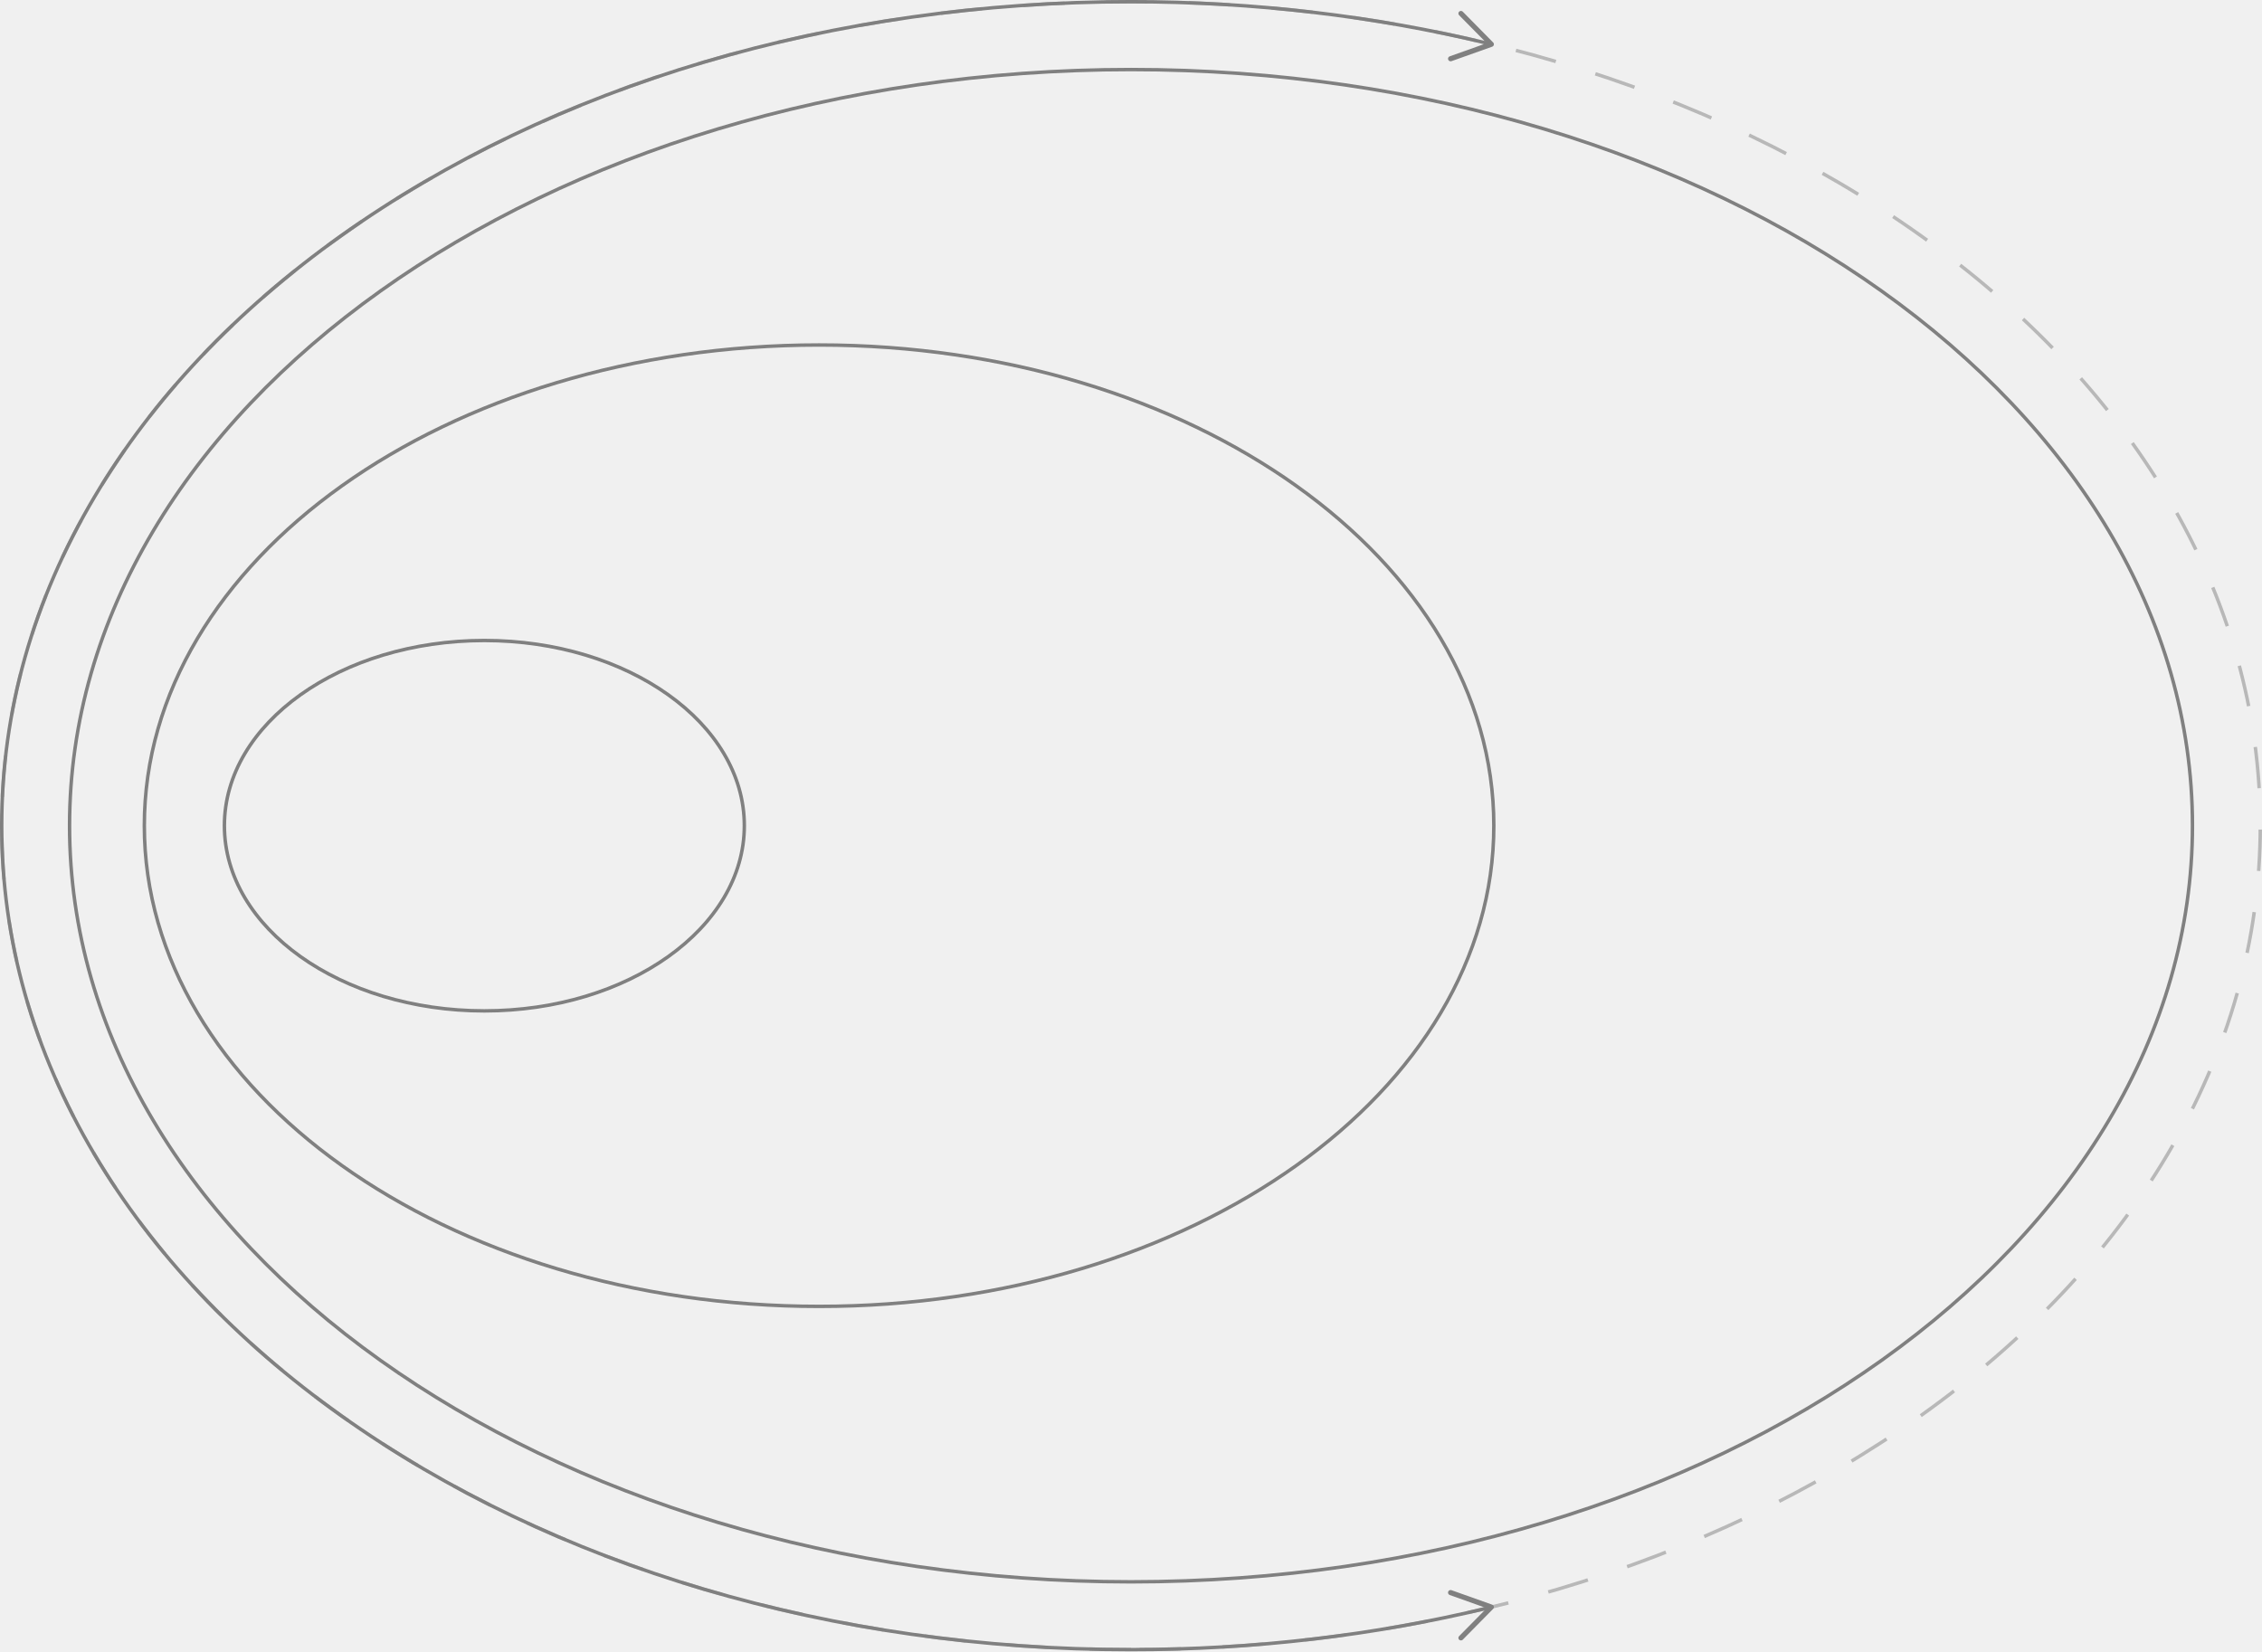
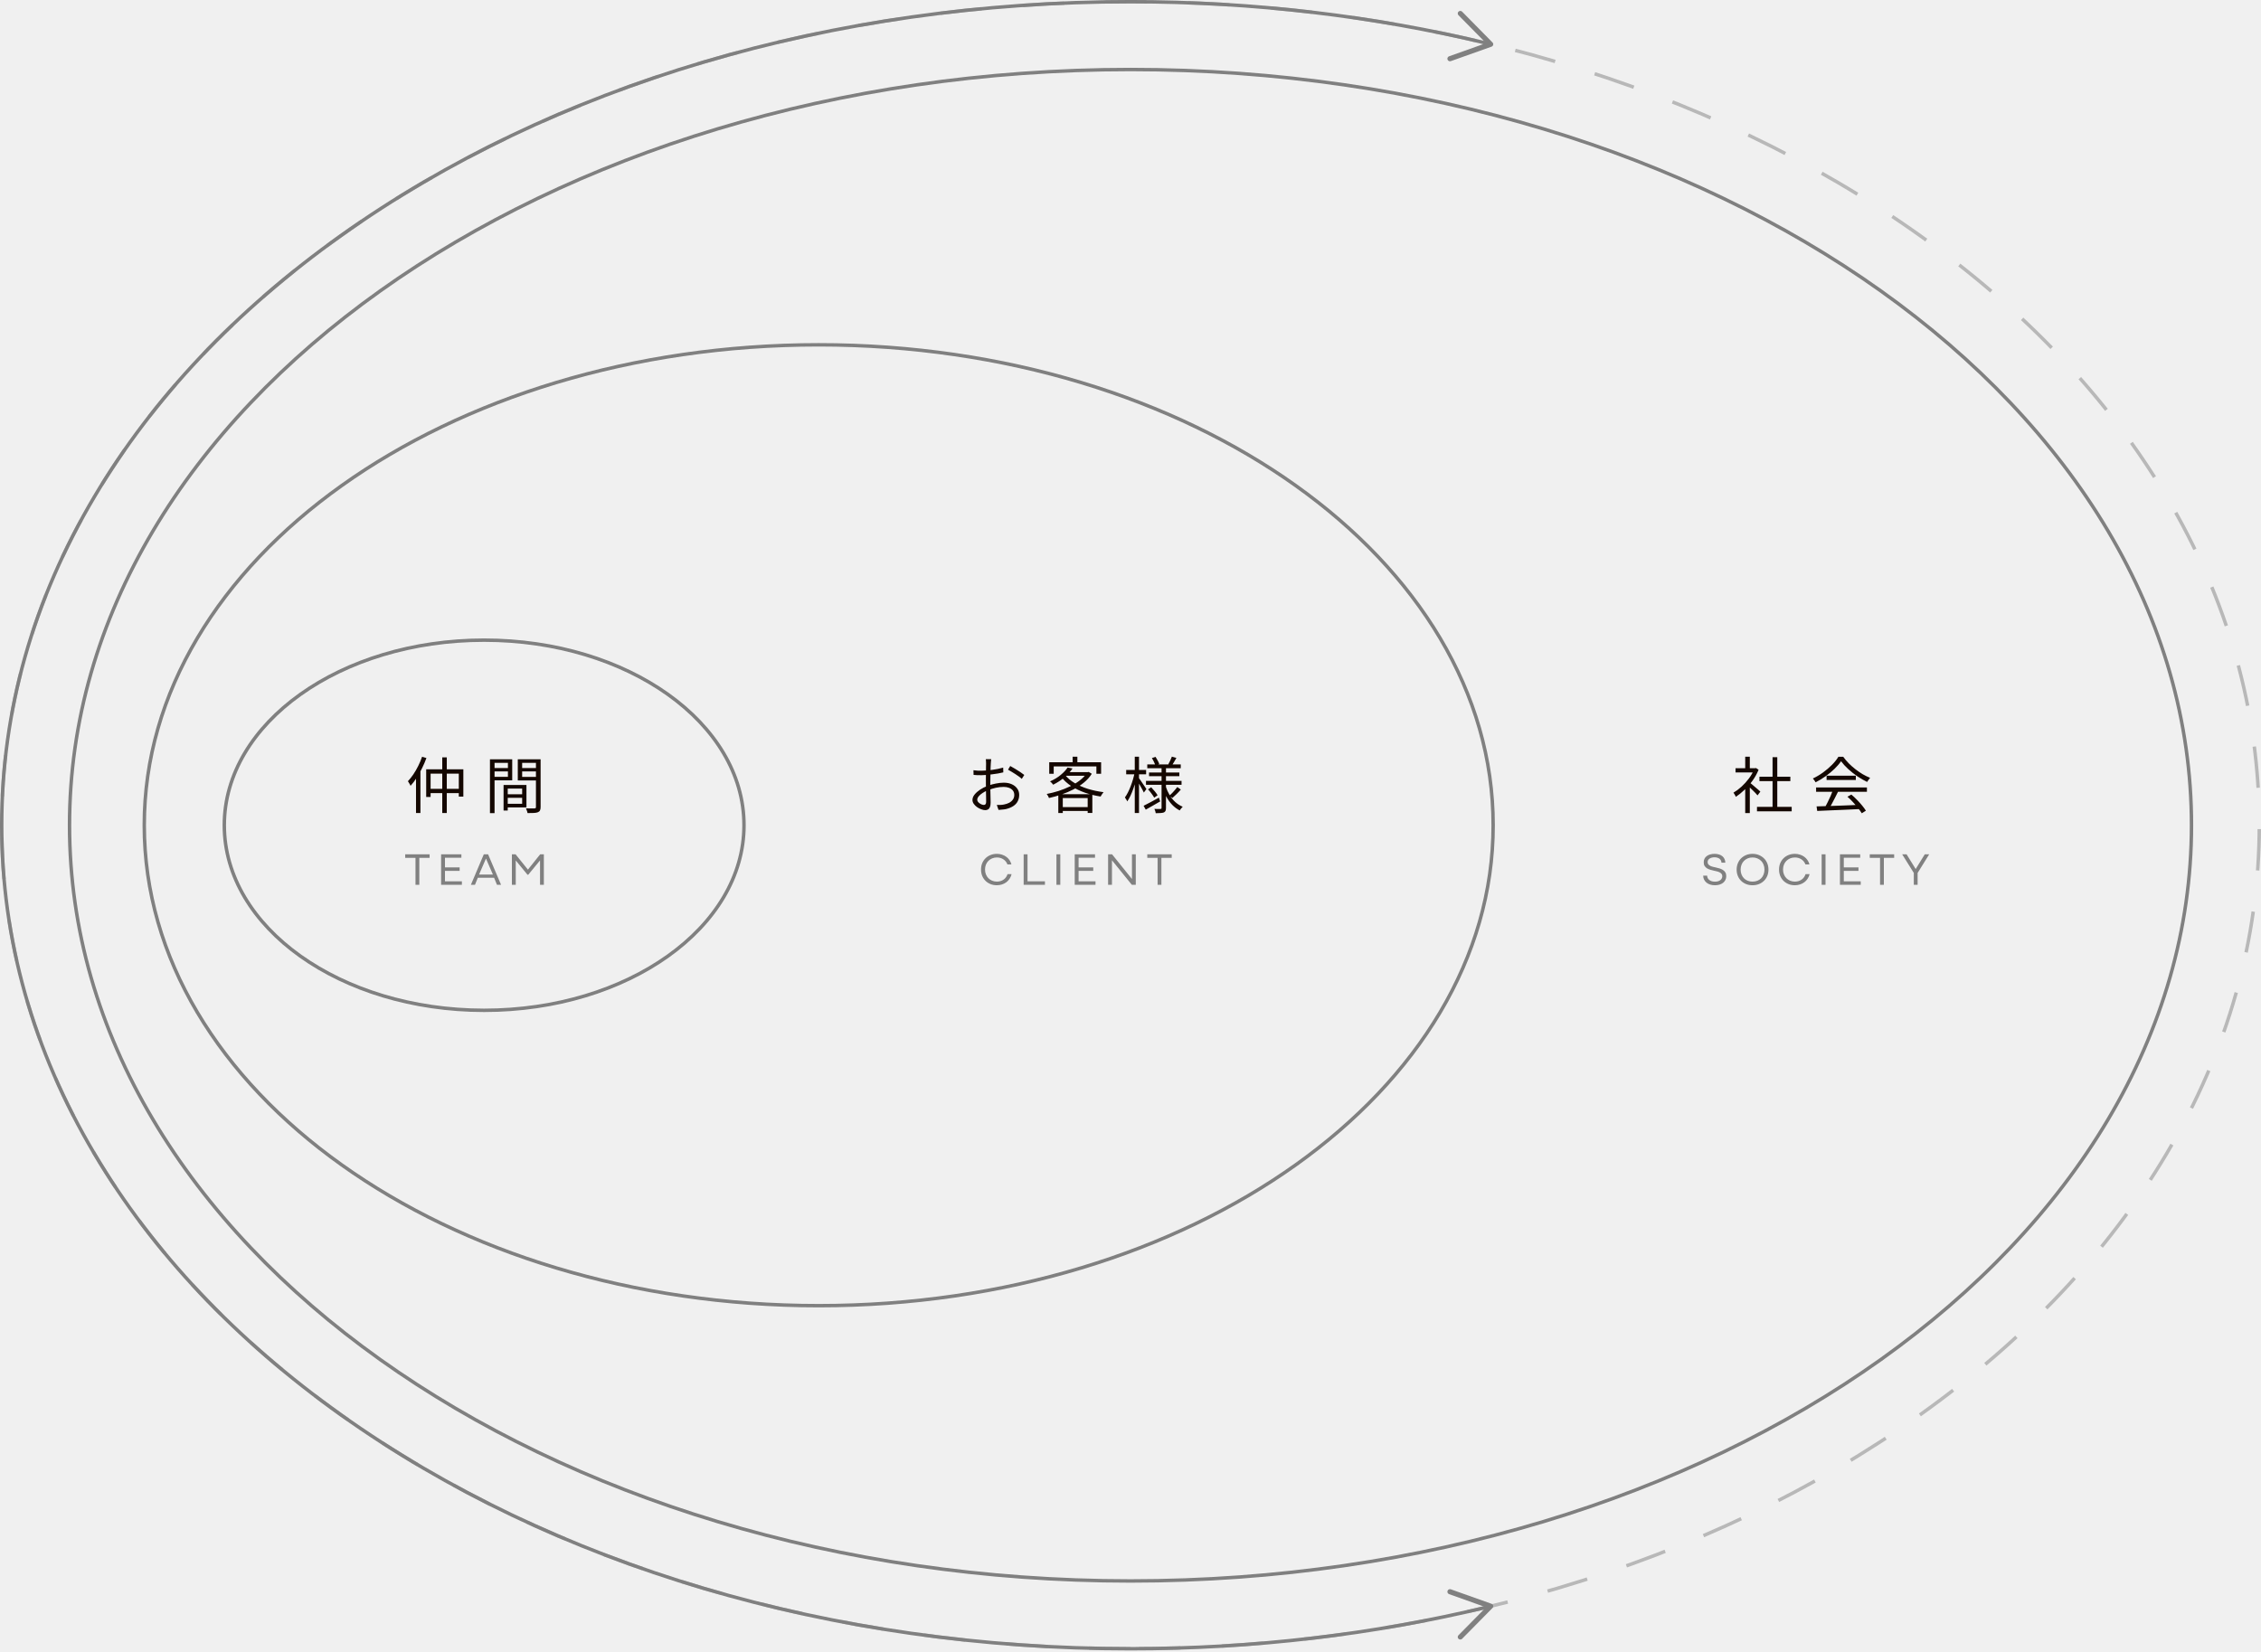
- <svg xmlns="http://www.w3.org/2000/svg" width="590" height="430.764" viewBox="0 0 590 430.764" fill="none">
-   <g clip-path="url(#clip0_2530_68527)">
+ <svg xmlns="http://www.w3.org/2000/svg" width="590" height="431" viewBox="0 0 590 431" fill="none">
+   <g clip-path="url(#clip0_3015_101439)">
    <path d="M295.001 412.632C447.906 412.632 571.861 324.323 571.861 215.387C571.861 106.451 447.906 18.142 295.001 18.142C142.095 18.142 18.141 106.451 18.141 215.387C18.141 324.323 142.095 412.632 295.001 412.632Z" stroke="#808080" stroke-width="0.9" stroke-miterlimit="10" />
    <path d="M213.639 340.78C310.837 340.78 389.633 284.639 389.633 215.387C389.633 146.134 310.837 89.993 213.639 89.993C116.44 89.993 37.645 146.134 37.645 215.387C37.645 284.639 116.44 340.78 213.639 340.78Z" stroke="#808080" stroke-width="0.9" stroke-miterlimit="10" />
    <path opacity="0.5" d="M295 430.318C217.402 430.318 144.227 408.638 88.961 369.262C61.519 349.712 39.892 326.801 24.677 301.19C8.598 274.098 0.446 245.232 0.446 215.386C0.446 185.54 8.598 156.666 24.677 129.583C39.883 103.962 61.51 81.06 88.961 61.511C144.227 22.126 217.402 0.445 295 0.445C372.599 0.445 445.773 22.126 501.04 61.502C528.482 81.052 550.109 103.962 565.323 129.574C581.403 156.666 589.554 185.531 589.554 215.377C589.554 245.224 581.403 274.098 565.323 301.181C550.118 326.801 528.491 349.703 501.04 369.253C445.773 408.629 372.608 430.309 295 430.309V430.318Z" stroke="#808080" stroke-width="0.9" stroke-miterlimit="10" stroke-dasharray="10.8 10.8" />
    <path d="M126.337 263.695C163.785 263.695 194.143 242.067 194.143 215.387C194.143 188.707 163.785 167.078 126.337 167.078C88.889 167.078 58.531 188.707 58.531 215.387C58.531 242.067 88.889 263.695 126.337 263.695Z" stroke="#808080" stroke-width="0.9" stroke-miterlimit="10" />
-     <g>
-       <path d="M388.072 11.312C358.436 4.172 327.106 0.445 295 0.445C217.402 0.445 144.227 22.126 88.961 61.502C61.519 81.052 39.892 103.962 24.677 129.574C8.598 156.666 0.446 185.531 0.446 215.386C0.446 245.241 8.598 274.107 24.677 301.19C39.883 326.81 61.51 349.712 88.961 369.262C144.227 408.638 217.393 430.318 295 430.318C327.106 430.318 358.436 426.592 388.072 419.451" stroke="#808080" stroke-width="0.9" stroke-miterlimit="10" />
-       <path d="M380.589 3.031C380.33 3.289 380.321 3.717 380.589 3.976L387.777 11.259L378.136 14.691C377.789 14.816 377.601 15.199 377.726 15.547C377.851 15.894 378.235 16.073 378.582 15.957L389.213 12.177C389.427 12.097 389.588 11.918 389.641 11.696C389.695 11.473 389.623 11.241 389.463 11.081L381.543 3.048C381.445 2.95 381.338 2.897 381.213 2.87C380.999 2.817 380.758 2.879 380.589 3.048V3.031Z" fill="#808080" />
-       <path d="M380.589 427.733C380.33 427.475 380.321 427.047 380.589 426.788L387.777 419.505L378.136 416.073C377.789 415.948 377.601 415.565 377.726 415.217C377.851 414.869 378.235 414.691 378.582 414.807L389.213 418.587C389.427 418.667 389.588 418.845 389.641 419.068C389.695 419.291 389.623 419.523 389.463 419.683L381.543 427.715C381.454 427.813 381.338 427.867 381.213 427.893C380.999 427.947 380.758 427.885 380.589 427.715V427.733Z" fill="#808080" />
-     </g>
+     <path d="M388.072 11.312C358.436 4.172 327.106 0.445 295 0.445C217.402 0.445 144.227 22.126 88.961 61.502C61.519 81.052 39.892 103.962 24.677 129.574C8.598 156.666 0.446 185.531 0.446 215.386C0.446 245.241 8.598 274.107 24.677 301.19C39.883 326.81 61.51 349.712 88.961 369.262C144.227 408.638 217.393 430.318 295 430.318C327.106 430.318 358.436 426.592 388.072 419.451" stroke="#808080" stroke-width="0.9" stroke-miterlimit="10" />
+     <path d="M380.589 3.031C380.33 3.289 380.321 3.717 380.589 3.975L387.777 11.259L378.137 14.691C377.789 14.816 377.601 15.199 377.726 15.547C377.851 15.894 378.235 16.073 378.582 15.957L389.213 12.177C389.427 12.097 389.588 11.918 389.641 11.696C389.695 11.473 389.623 11.241 389.463 11.081L381.543 3.048C381.445 2.95 381.338 2.897 381.213 2.87C380.999 2.817 380.758 2.879 380.589 3.048V3.031Z" fill="#808080" />
+     <path d="M380.589 427.733C380.33 427.474 380.321 427.047 380.589 426.788L387.777 419.505L378.137 416.073C377.789 415.948 377.601 415.564 377.726 415.217C377.851 414.869 378.235 414.691 378.582 414.807L389.213 418.587C389.427 418.667 389.588 418.845 389.641 419.068C389.695 419.291 389.623 419.523 389.463 419.683L381.543 427.715C381.454 427.813 381.338 427.867 381.213 427.893C380.999 427.947 380.758 427.885 380.589 427.715V427.733Z" fill="#808080" />
  </g>
+   <path d="M458.48 210.583H467.536V211.751H458.48V210.583ZM459.12 202.727H467.184V203.879H459.12V202.727ZM462.544 197.623H463.776V211.143H462.544V197.623ZM452.88 200.503H458.192V201.607H452.88V200.503ZM455.408 205.287L456.608 203.879V212.215H455.408V205.287ZM455.408 197.495H456.608V201.047H455.408V197.495ZM456.496 204.183C456.635 204.279 456.837 204.439 457.104 204.663C457.371 204.887 457.659 205.132 457.968 205.399C458.277 205.655 458.56 205.895 458.816 206.119C459.072 206.343 459.253 206.508 459.36 206.615L458.624 207.591C458.485 207.42 458.293 207.207 458.048 206.951C457.803 206.695 457.536 206.428 457.248 206.151C456.971 205.873 456.704 205.617 456.448 205.383C456.192 205.137 455.979 204.945 455.808 204.807L456.496 204.183ZM457.744 200.503H458L458.224 200.455L458.896 200.903C458.501 201.884 457.984 202.823 457.344 203.719C456.704 204.604 456 205.409 455.232 206.135C454.475 206.86 453.717 207.473 452.96 207.975C452.917 207.857 452.859 207.729 452.784 207.591C452.709 207.452 452.629 207.319 452.544 207.191C452.469 207.063 452.4 206.961 452.336 206.887C453.061 206.46 453.776 205.927 454.48 205.287C455.184 204.636 455.824 203.921 456.4 203.143C456.987 202.353 457.435 201.553 457.744 200.743V200.503ZM474.032 210.471C474.971 210.439 476.059 210.407 477.296 210.375C478.544 210.332 479.867 210.284 481.264 210.231C482.661 210.177 484.053 210.119 485.44 210.055L485.408 211.159C484.064 211.223 482.709 211.287 481.344 211.351C479.979 211.415 478.683 211.468 477.456 211.511C476.229 211.564 475.141 211.612 474.192 211.655L474.032 210.471ZM473.904 205.527H487.168V206.663H473.904V205.527ZM476.64 202.455H484.272V203.575H476.64V202.455ZM478.288 206.247L479.632 206.631C479.387 207.132 479.12 207.665 478.832 208.231C478.555 208.785 478.272 209.324 477.984 209.847C477.707 210.369 477.435 210.833 477.168 211.239L476.112 210.871C476.368 210.455 476.629 209.975 476.896 209.431C477.173 208.887 477.435 208.337 477.68 207.783C477.925 207.217 478.128 206.705 478.288 206.247ZM482.08 207.943L483.104 207.383C483.605 207.799 484.096 208.257 484.576 208.759C485.067 209.26 485.515 209.756 485.92 210.247C486.325 210.737 486.651 211.185 486.896 211.591L485.824 212.263C485.579 211.857 485.253 211.404 484.848 210.903C484.443 210.391 484 209.873 483.52 209.351C483.051 208.828 482.571 208.359 482.08 207.943ZM480.416 198.679C479.989 199.319 479.424 199.98 478.72 200.663C478.027 201.335 477.253 201.975 476.4 202.583C475.557 203.191 474.683 203.724 473.776 204.183C473.723 204.076 473.653 203.964 473.568 203.847C473.493 203.729 473.408 203.612 473.312 203.495C473.227 203.377 473.141 203.276 473.056 203.191C473.984 202.753 474.875 202.225 475.728 201.607C476.592 200.977 477.371 200.311 478.064 199.607C478.768 198.892 479.323 198.193 479.728 197.511H480.976C481.403 198.108 481.888 198.684 482.432 199.239C482.976 199.783 483.557 200.295 484.176 200.775C484.795 201.255 485.424 201.687 486.064 202.071C486.715 202.444 487.36 202.759 488 203.015C487.861 203.164 487.723 203.34 487.584 203.543C487.456 203.735 487.333 203.916 487.216 204.087C486.395 203.692 485.552 203.207 484.688 202.631C483.835 202.044 483.035 201.409 482.288 200.727C481.541 200.044 480.917 199.361 480.416 198.679Z" fill="#140700" />
+   <path d="M444.436 228.54H445.468C445.476 228.788 445.532 229.012 445.636 229.212C445.748 229.404 445.896 229.568 446.08 229.704C446.264 229.84 446.476 229.944 446.716 230.016C446.964 230.08 447.232 230.112 447.52 230.112C447.776 230.112 448.02 230.084 448.252 230.028C448.484 229.964 448.688 229.872 448.864 229.752C449.04 229.624 449.176 229.472 449.272 229.296C449.376 229.12 449.428 228.92 449.428 228.696C449.428 228.44 449.36 228.232 449.224 228.072C449.088 227.904 448.912 227.768 448.696 227.664C448.488 227.56 448.26 227.48 448.012 227.424C447.764 227.368 447.532 227.316 447.316 227.268C446.988 227.196 446.66 227.112 446.332 227.016C446.012 226.92 445.72 226.796 445.456 226.644C445.2 226.484 444.988 226.28 444.82 226.032C444.66 225.776 444.58 225.448 444.58 225.048C444.58 224.704 444.648 224.396 444.784 224.124C444.92 223.852 445.112 223.624 445.36 223.44C445.608 223.248 445.908 223.104 446.26 223.008C446.612 222.904 447 222.852 447.424 222.852C447.848 222.852 448.232 222.908 448.576 223.02C448.92 223.124 449.212 223.276 449.452 223.476C449.692 223.676 449.876 223.92 450.004 224.208C450.14 224.488 450.212 224.804 450.22 225.156H449.212C449.204 224.932 449.152 224.732 449.056 224.556C448.968 224.38 448.84 224.232 448.672 224.112C448.512 223.992 448.32 223.904 448.096 223.848C447.88 223.784 447.648 223.752 447.4 223.752C447.152 223.752 446.92 223.78 446.704 223.836C446.488 223.892 446.296 223.972 446.128 224.076C445.96 224.18 445.828 224.312 445.732 224.472C445.644 224.632 445.6 224.816 445.6 225.024C445.6 225.272 445.672 225.476 445.816 225.636C445.968 225.788 446.148 225.916 446.356 226.02C446.564 226.116 446.788 226.192 447.028 226.248C447.268 226.296 447.48 226.344 447.664 226.392C447.992 226.464 448.324 226.548 448.66 226.644C448.996 226.74 449.296 226.872 449.56 227.04C449.832 227.2 450.048 227.412 450.208 227.676C450.376 227.932 450.46 228.264 450.46 228.672C450.46 229.048 450.384 229.384 450.232 229.68C450.08 229.976 449.872 230.228 449.608 230.436C449.344 230.636 449.032 230.788 448.672 230.892C448.312 230.996 447.928 231.048 447.52 231.048C447.072 231.048 446.66 230.992 446.284 230.88C445.908 230.76 445.584 230.592 445.312 230.376C445.048 230.152 444.836 229.888 444.676 229.584C444.524 229.272 444.444 228.924 444.436 228.54ZM457.309 231.048C456.709 231.048 456.157 230.948 455.653 230.748C455.149 230.548 454.713 230.268 454.345 229.908C453.977 229.548 453.689 229.12 453.481 228.624C453.273 228.128 453.169 227.58 453.169 226.98C453.169 226.38 453.273 225.828 453.481 225.324C453.689 224.812 453.977 224.376 454.345 224.016C454.713 223.656 455.149 223.372 455.653 223.164C456.157 222.956 456.709 222.852 457.309 222.852C457.917 222.852 458.473 222.956 458.977 223.164C459.481 223.372 459.917 223.656 460.285 224.016C460.661 224.376 460.953 224.812 461.161 225.324C461.369 225.828 461.473 226.38 461.473 226.98C461.473 227.58 461.369 228.128 461.161 228.624C460.953 229.12 460.661 229.548 460.285 229.908C459.917 230.268 459.481 230.548 458.977 230.748C458.473 230.948 457.917 231.048 457.309 231.048ZM457.309 230.1C457.773 230.1 458.197 230.024 458.581 229.872C458.965 229.72 459.293 229.508 459.565 229.236C459.845 228.956 460.057 228.624 460.201 228.24C460.353 227.848 460.429 227.42 460.429 226.956C460.429 226.5 460.353 226.08 460.201 225.696C460.057 225.304 459.845 224.972 459.565 224.7C459.293 224.42 458.965 224.2 458.581 224.04C458.197 223.88 457.773 223.8 457.309 223.8C456.853 223.8 456.433 223.88 456.049 224.04C455.673 224.2 455.349 224.42 455.077 224.7C454.805 224.972 454.593 225.304 454.441 225.696C454.289 226.08 454.213 226.5 454.213 226.956C454.213 227.42 454.289 227.848 454.441 228.24C454.593 228.624 454.805 228.956 455.077 229.236C455.349 229.508 455.673 229.72 456.049 229.872C456.433 230.024 456.853 230.1 457.309 230.1ZM471.157 228.144H472.213C472.101 228.592 471.925 228.996 471.685 229.356C471.453 229.708 471.169 230.012 470.833 230.268C470.497 230.516 470.117 230.708 469.693 230.844C469.277 230.98 468.833 231.048 468.361 231.048C467.761 231.048 467.209 230.948 466.705 230.748C466.201 230.54 465.765 230.256 465.397 229.896C465.029 229.528 464.741 229.096 464.533 228.6C464.333 228.096 464.233 227.544 464.233 226.944C464.233 226.352 464.333 225.808 464.533 225.312C464.741 224.808 465.029 224.376 465.397 224.016C465.765 223.648 466.201 223.364 466.705 223.164C467.209 222.956 467.765 222.852 468.373 222.852C468.837 222.852 469.273 222.92 469.681 223.056C470.097 223.184 470.469 223.368 470.797 223.608C471.133 223.84 471.417 224.128 471.649 224.472C471.889 224.816 472.061 225.196 472.165 225.612H471.121C470.913 225.052 470.565 224.612 470.077 224.292C469.589 223.964 469.017 223.8 468.361 223.8C467.921 223.8 467.509 223.88 467.125 224.04C466.749 224.2 466.421 224.42 466.141 224.7C465.869 224.972 465.657 225.3 465.505 225.684C465.353 226.068 465.277 226.488 465.277 226.944C465.277 227.4 465.353 227.82 465.505 228.204C465.657 228.588 465.869 228.92 466.141 229.2C466.421 229.48 466.749 229.7 467.125 229.86C467.509 230.02 467.921 230.1 468.361 230.1C469.033 230.1 469.617 229.928 470.113 229.584C470.609 229.24 470.957 228.76 471.157 228.144ZM475.355 230.928V222.972H476.363V230.928H475.355ZM480.99 230.028H485.55V230.928H480.126V222.972H485.418V223.872H480.99L481.134 223.728V230.172L480.99 230.028ZM480.954 226.38H484.962V227.292H480.954V226.38ZM490.591 230.928V223.716H491.587V230.928H490.591ZM487.903 223.896V222.972H494.275V223.896H487.903ZM499.398 230.928V227.652H500.394V230.928H499.398ZM499.902 228.636L496.362 222.972H497.514L499.962 226.932H499.818L502.266 222.972H503.418L499.902 228.636Z" fill="#808080" />
+   <path d="M258.658 198.151C258.636 198.247 258.62 198.359 258.61 198.487C258.599 198.604 258.588 198.732 258.578 198.871C258.567 199.009 258.556 199.137 258.546 199.255C258.535 199.5 258.519 199.82 258.498 200.215C258.487 200.609 258.476 201.047 258.466 201.527C258.455 201.996 258.444 202.476 258.434 202.967C258.423 203.447 258.418 203.895 258.418 204.311C258.418 204.727 258.418 205.185 258.418 205.687C258.428 206.177 258.439 206.668 258.45 207.159C258.471 207.639 258.482 208.087 258.482 208.503C258.492 208.908 258.498 209.233 258.498 209.479C258.498 209.969 258.439 210.359 258.322 210.647C258.204 210.935 258.039 211.137 257.826 211.255C257.623 211.383 257.378 211.447 257.09 211.447C256.78 211.447 256.434 211.372 256.05 211.223C255.666 211.084 255.298 210.892 254.946 210.647C254.604 210.401 254.322 210.119 254.098 209.799C253.874 209.479 253.762 209.143 253.762 208.791C253.762 208.311 253.943 207.841 254.306 207.383C254.679 206.924 255.159 206.497 255.746 206.103C256.343 205.708 256.972 205.388 257.634 205.143C258.359 204.855 259.1 204.641 259.858 204.503C260.615 204.353 261.308 204.279 261.938 204.279C262.716 204.279 263.404 204.412 264.002 204.679C264.61 204.945 265.084 205.319 265.426 205.799C265.778 206.268 265.954 206.823 265.954 207.463C265.954 208.103 265.82 208.668 265.554 209.159C265.298 209.649 264.914 210.06 264.402 210.391C263.9 210.721 263.282 210.977 262.546 211.159C262.194 211.233 261.842 211.281 261.49 211.303C261.148 211.335 260.839 211.361 260.562 211.383L260.114 210.087C260.412 210.097 260.722 210.097 261.042 210.087C261.372 210.076 261.687 210.039 261.986 209.975C262.455 209.889 262.892 209.745 263.298 209.543C263.714 209.329 264.044 209.052 264.29 208.711C264.546 208.369 264.674 207.959 264.674 207.479C264.674 207.02 264.551 206.636 264.306 206.327C264.06 206.017 263.73 205.783 263.314 205.623C262.898 205.463 262.434 205.383 261.922 205.383C261.218 205.383 260.53 205.457 259.858 205.607C259.186 205.756 258.503 205.969 257.81 206.247C257.298 206.439 256.828 206.679 256.402 206.967C255.975 207.244 255.634 207.537 255.378 207.847C255.132 208.156 255.01 208.449 255.01 208.727C255.01 208.908 255.068 209.084 255.186 209.255C255.314 209.415 255.468 209.559 255.65 209.687C255.831 209.815 256.023 209.916 256.226 209.991C256.428 210.055 256.604 210.087 256.754 210.087C256.935 210.087 257.074 210.023 257.17 209.895C257.276 209.767 257.33 209.569 257.33 209.303C257.33 208.993 257.324 208.567 257.314 208.023C257.303 207.468 257.292 206.871 257.282 206.231C257.271 205.58 257.266 204.961 257.266 204.375C257.266 203.916 257.266 203.425 257.266 202.903C257.276 202.38 257.282 201.873 257.282 201.383C257.292 200.892 257.298 200.46 257.298 200.087C257.308 199.713 257.314 199.447 257.314 199.287C257.314 199.18 257.308 199.057 257.298 198.919C257.298 198.769 257.292 198.625 257.282 198.487C257.271 198.348 257.255 198.236 257.234 198.151H258.658ZM263.618 199.927C264.002 200.129 264.428 200.375 264.898 200.663C265.367 200.94 265.815 201.223 266.242 201.511C266.679 201.799 267.026 202.049 267.282 202.263L266.626 203.287C266.434 203.095 266.188 202.892 265.89 202.679C265.591 202.455 265.271 202.236 264.93 202.023C264.588 201.799 264.252 201.591 263.922 201.399C263.591 201.196 263.298 201.025 263.042 200.887L263.618 199.927ZM254.018 201.031C254.455 201.084 254.828 201.121 255.138 201.143C255.458 201.153 255.767 201.159 256.066 201.159C256.46 201.159 256.903 201.137 257.394 201.095C257.884 201.052 258.391 200.999 258.914 200.935C259.436 200.86 259.943 200.775 260.434 200.679C260.935 200.572 261.383 200.46 261.778 200.343L261.81 201.591C261.394 201.687 260.93 201.783 260.418 201.879C259.906 201.964 259.383 202.039 258.85 202.103C258.327 202.167 257.826 202.22 257.346 202.263C256.866 202.305 256.45 202.327 256.098 202.327C255.639 202.327 255.25 202.321 254.93 202.311C254.62 202.3 254.327 202.279 254.05 202.247L254.018 201.031ZM278.578 200.327L279.874 200.567C279.33 201.345 278.642 202.103 277.81 202.839C276.988 203.564 275.991 204.22 274.818 204.807C274.754 204.711 274.674 204.609 274.578 204.503C274.492 204.385 274.396 204.279 274.29 204.183C274.183 204.087 274.087 204.007 274.002 203.943C275.111 203.452 276.05 202.881 276.818 202.231C277.596 201.58 278.183 200.945 278.578 200.327ZM278.402 201.527H283.986V202.471H277.538L278.402 201.527ZM283.634 201.527H283.874L284.082 201.463L284.898 201.959C284.364 202.801 283.682 203.564 282.85 204.247C282.028 204.919 281.116 205.516 280.114 206.039C279.111 206.551 278.066 206.993 276.978 207.367C275.89 207.74 274.807 208.044 273.73 208.279C273.676 208.119 273.591 207.937 273.474 207.735C273.356 207.521 273.244 207.351 273.138 207.223C274.162 207.031 275.196 206.769 276.242 206.439C277.287 206.097 278.284 205.697 279.234 205.239C280.194 204.769 281.052 204.241 281.81 203.655C282.578 203.068 283.186 202.423 283.634 201.719V201.527ZM277.938 202.263C278.567 203.063 279.394 203.767 280.418 204.375C281.442 204.983 282.599 205.489 283.89 205.895C285.191 206.289 286.551 206.577 287.97 206.759C287.884 206.855 287.794 206.972 287.698 207.111C287.602 207.239 287.511 207.372 287.426 207.511C287.34 207.649 287.266 207.777 287.202 207.895C285.772 207.671 284.407 207.335 283.106 206.887C281.804 206.428 280.62 205.857 279.554 205.175C278.498 204.481 277.612 203.671 276.898 202.743L277.938 202.263ZM276.162 207.287H285.042V212.183H283.826V208.295H277.33V212.199H276.162V207.287ZM276.738 210.647H284.434V211.655H276.738V210.647ZM279.906 197.495H281.138V199.591H279.906V197.495ZM273.794 198.951H287.33V201.959H286.098V200.039H274.962V201.959H273.794V198.951ZM299.378 199.511H308.114V200.503H299.378V199.511ZM299.842 201.623H307.746V202.583H299.842V201.623ZM299.042 203.815H308.322V204.839H299.042V203.815ZM305.794 197.479L306.978 197.815C306.786 198.167 306.583 198.519 306.37 198.871C306.167 199.223 305.98 199.527 305.81 199.783L304.866 199.479C305.026 199.201 305.196 198.871 305.378 198.487C305.559 198.103 305.698 197.767 305.794 197.479ZM300.578 197.863L301.538 197.543C301.73 197.831 301.916 198.151 302.098 198.503C302.29 198.844 302.423 199.143 302.498 199.399L301.49 199.799C301.415 199.532 301.292 199.217 301.122 198.855C300.951 198.492 300.77 198.161 300.578 197.863ZM307.218 205.415L308.13 206.071C307.799 206.465 307.431 206.86 307.026 207.255C306.631 207.639 306.268 207.975 305.938 208.263L305.154 207.655C305.378 207.463 305.618 207.239 305.874 206.983C306.13 206.716 306.375 206.444 306.61 206.167C306.855 205.889 307.058 205.639 307.218 205.415ZM299.57 206.023L300.402 205.479C300.711 205.799 301.026 206.156 301.346 206.551C301.666 206.935 301.906 207.276 302.066 207.575L301.186 208.183C301.026 207.884 300.791 207.532 300.482 207.127C300.183 206.711 299.879 206.343 299.57 206.023ZM298.418 210.311C298.93 210.065 299.538 209.751 300.242 209.367C300.956 208.983 301.682 208.588 302.418 208.183L302.738 209.175C302.098 209.548 301.447 209.921 300.786 210.295C300.135 210.668 299.532 211.009 298.978 211.319L298.418 210.311ZM303.106 200.199H304.258V210.855C304.258 211.185 304.22 211.436 304.146 211.607C304.071 211.788 303.932 211.932 303.73 212.039C303.516 212.124 303.228 212.177 302.866 212.199C302.503 212.231 302.076 212.247 301.586 212.247C301.564 212.087 301.522 211.895 301.458 211.671C301.394 211.457 301.319 211.276 301.234 211.127C301.586 211.137 301.916 211.143 302.226 211.143C302.535 211.143 302.743 211.143 302.85 211.143C302.956 211.132 303.026 211.105 303.058 211.063C303.09 211.031 303.106 210.967 303.106 210.871V200.199ZM304.21 205.303C304.466 206.092 304.802 206.833 305.218 207.527C305.634 208.22 306.13 208.828 306.706 209.351C307.282 209.863 307.922 210.268 308.626 210.567C308.54 210.641 308.45 210.737 308.354 210.855C308.258 210.961 308.162 211.073 308.066 211.191C307.98 211.308 307.906 211.42 307.842 211.527C307.138 211.164 306.492 210.684 305.906 210.087C305.33 209.489 304.828 208.801 304.402 208.023C303.975 207.244 303.634 206.407 303.378 205.511L304.21 205.303ZM293.874 200.967H299.074V202.087H293.874V200.967ZM296.114 197.495H297.218V212.199H296.114V197.495ZM296.082 201.639L296.834 201.879C296.706 202.519 296.546 203.18 296.354 203.863C296.172 204.545 295.964 205.217 295.73 205.879C295.495 206.54 295.244 207.153 294.978 207.719C294.711 208.284 294.434 208.769 294.146 209.175C294.092 209.015 294.002 208.839 293.874 208.647C293.746 208.444 293.634 208.273 293.538 208.135C293.804 207.772 294.066 207.34 294.322 206.839C294.578 206.337 294.818 205.793 295.042 205.207C295.266 204.62 295.468 204.023 295.65 203.415C295.831 202.796 295.975 202.204 296.082 201.639ZM297.138 202.999C297.234 203.105 297.372 203.297 297.554 203.575C297.746 203.852 297.948 204.151 298.162 204.471C298.386 204.791 298.588 205.089 298.77 205.367C298.962 205.644 299.09 205.841 299.154 205.959L298.482 206.855C298.396 206.652 298.268 206.396 298.098 206.087C297.938 205.777 297.756 205.452 297.554 205.111C297.362 204.769 297.18 204.455 297.01 204.167C296.839 203.879 296.7 203.655 296.594 203.495L297.138 202.999Z" fill="#140700" />
+   <path d="M262.92 228.144H263.976C263.864 228.592 263.688 228.996 263.448 229.356C263.216 229.708 262.932 230.012 262.596 230.268C262.26 230.516 261.88 230.708 261.456 230.844C261.04 230.98 260.596 231.048 260.124 231.048C259.524 231.048 258.972 230.948 258.468 230.748C257.964 230.54 257.528 230.256 257.16 229.896C256.792 229.528 256.504 229.096 256.296 228.6C256.096 228.096 255.996 227.544 255.996 226.944C255.996 226.352 256.096 225.808 256.296 225.312C256.504 224.808 256.792 224.376 257.16 224.016C257.528 223.648 257.964 223.364 258.468 223.164C258.972 222.956 259.528 222.852 260.136 222.852C260.6 222.852 261.036 222.92 261.444 223.056C261.86 223.184 262.232 223.368 262.56 223.608C262.896 223.84 263.18 224.128 263.412 224.472C263.652 224.816 263.824 225.196 263.928 225.612H262.884C262.676 225.052 262.328 224.612 261.84 224.292C261.352 223.964 260.78 223.8 260.124 223.8C259.684 223.8 259.272 223.88 258.888 224.04C258.512 224.2 258.184 224.42 257.904 224.7C257.632 224.972 257.42 225.3 257.268 225.684C257.116 226.068 257.04 226.488 257.04 226.944C257.04 227.4 257.116 227.82 257.268 228.204C257.42 228.588 257.632 228.92 257.904 229.2C258.184 229.48 258.512 229.7 258.888 229.86C259.272 230.02 259.684 230.1 260.124 230.1C260.796 230.1 261.38 229.928 261.876 229.584C262.372 229.24 262.72 228.76 262.92 228.144ZM267.119 230.928V222.972H268.127V230.172L267.983 230.028H272.675V230.928H267.119ZM275.675 230.928V222.972H276.683V230.928H275.675ZM281.31 230.028H285.87V230.928H280.446V222.972H285.738V223.872H281.31L281.454 223.728V230.172L281.31 230.028ZM281.274 226.38H285.282V227.292H281.274V226.38ZM289.154 230.928V222.972H290.186L295.466 229.524L295.382 229.56V222.972H296.378V230.928H295.346L290.066 224.412L290.162 224.376V230.928H289.154ZM302.068 230.928V223.716H303.064V230.928H302.068ZM299.38 223.896V222.972H305.752V223.896H299.38Z" fill="#808080" />
+   <path d="M110.141 197.511L111.277 197.847C110.946 198.753 110.562 199.644 110.125 200.519C109.688 201.393 109.218 202.225 108.717 203.015C108.216 203.793 107.688 204.487 107.133 205.095C107.101 204.999 107.042 204.876 106.957 204.727C106.872 204.577 106.781 204.428 106.685 204.279C106.6 204.119 106.52 203.991 106.445 203.895C106.936 203.372 107.41 202.775 107.869 202.103C108.328 201.42 108.749 200.689 109.133 199.911C109.528 199.121 109.864 198.321 110.141 197.511ZM108.557 201.703L109.677 200.567L109.709 200.583V212.199H108.557V201.703ZM111.213 200.791H120.909V207.911H119.725V201.927H112.365V208.007H111.213V200.791ZM111.869 205.879H120.349V206.999H111.869V205.879ZM115.405 197.671H116.589V212.199H115.405V197.671ZM131.981 207.303H136.829V208.231H131.981V207.303ZM131.917 204.887H137.373V210.727H131.917V209.783H136.253V205.831H131.917V204.887ZM131.405 204.887H132.493V211.543H131.405V204.887ZM128.445 200.455H132.893V201.335H128.445V200.455ZM135.821 200.455H140.365V201.335H135.821V200.455ZM139.853 198.183H141.069V210.631C141.069 211.004 141.016 211.297 140.909 211.511C140.813 211.724 140.632 211.884 140.365 211.991C140.109 212.097 139.757 212.161 139.309 212.183C138.872 212.204 138.322 212.215 137.661 212.215C137.64 212.097 137.608 211.964 137.565 211.815C137.522 211.665 137.469 211.516 137.405 211.367C137.352 211.217 137.298 211.089 137.245 210.983C137.565 210.993 137.874 210.999 138.173 210.999C138.482 210.999 138.754 210.999 138.989 210.999C139.224 210.999 139.389 210.999 139.485 210.999C139.624 210.988 139.72 210.956 139.773 210.903C139.826 210.849 139.853 210.753 139.853 210.615V198.183ZM128.541 198.183H133.661V203.671H128.541V202.759H132.541V199.111H128.541V198.183ZM140.461 198.183V199.111H136.253V202.775H140.461V203.703H135.117V198.183H140.461ZM127.853 198.183H129.053V212.231H127.853V198.183Z" fill="#140700" />
+   <path d="M108.422 230.928V223.716H109.418V230.928H108.422ZM105.734 223.896V222.972H112.106V223.896H105.734ZM115.969 230.028H120.529V230.928H115.105V222.972H120.397V223.872H115.969L116.113 223.728V230.172L115.969 230.028ZM115.933 226.38H119.941V227.292H115.933V226.38ZM122.878 230.928L126.25 222.972H127.366L130.75 230.928H129.682L128.878 228.96L129.07 229.092H124.546L124.738 228.96L123.946 230.928H122.878ZM124.954 228.384L124.87 228.252H128.758L128.674 228.384L126.754 223.944H126.874L124.954 228.384ZM133.577 230.928V222.972H134.537L137.849 227.088H137.669L140.957 222.972H141.917V230.928H140.921V224.424L141.005 224.46L137.849 228.3H137.645L134.489 224.46L134.585 224.424V230.928H133.577Z" fill="#808080" />
  <defs>
-     <clipPath id="clip0_2530_68527">
+     <clipPath id="clip0_3015_101439">
      <rect width="590" height="430.764" fill="white" />
    </clipPath>
  </defs>
</svg>
